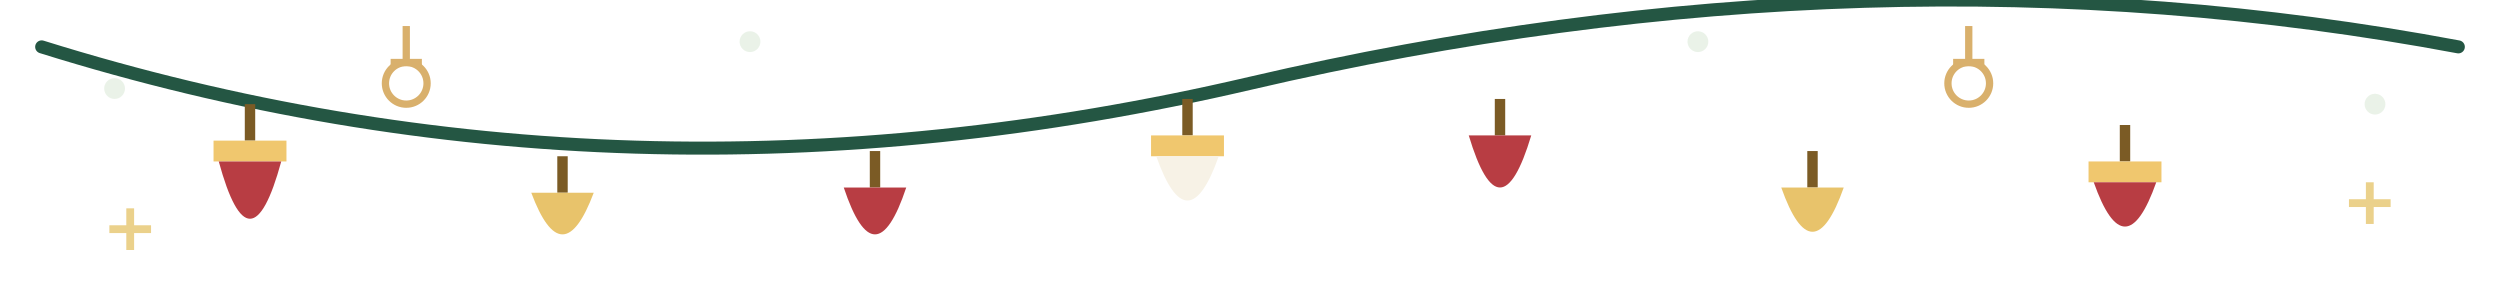
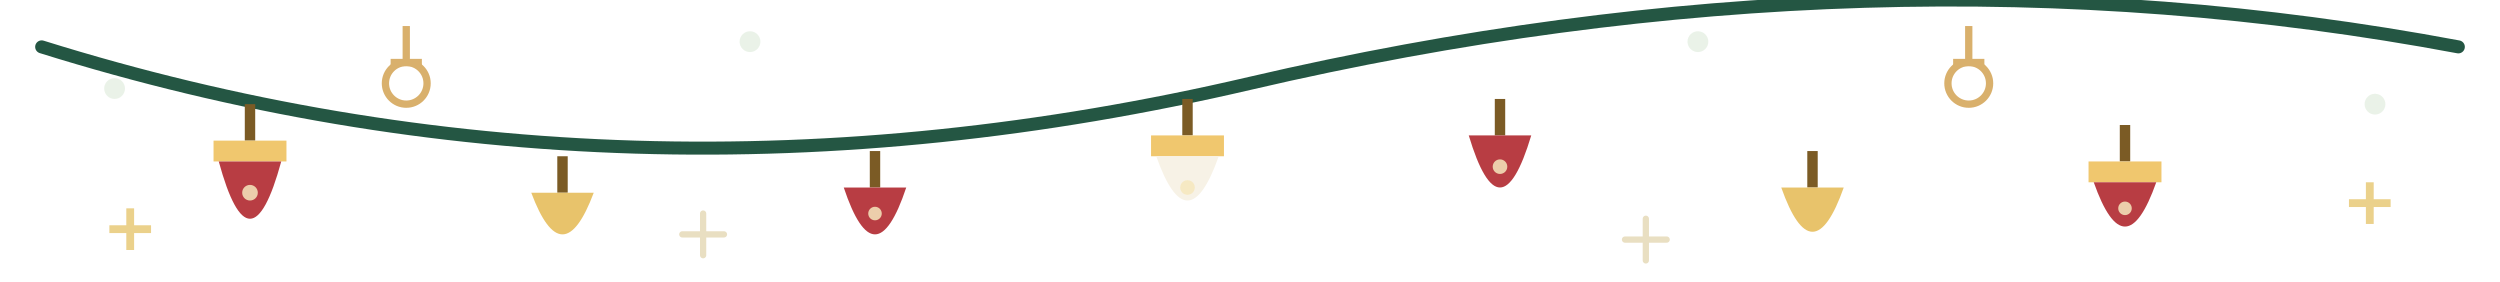
<svg xmlns="http://www.w3.org/2000/svg" viewBox="0 0 480 54" role="img" aria-label="Decorative Christmas string lights">
  <path d="M8 9 Q120 44 240 16 T472 9" fill="none" stroke="#245643" stroke-width="2.5" stroke-linecap="round" />
  <g stroke="#7b5b25" stroke-width="2">
    <path d="M48 20v7M108 30v7M168 29v7M228 19v7M288 19v7M348 29v7M408 24v7" />
  </g>
  <g fill="#f0c76e">
    <path d="M41 27h14v4H41zM221 26h14v4h-14zM401 31h14v4h-14z" />
  </g>
  <g fill="#b83d43">
    <path d="M42 31q6 22 12 0zM162 36q6 18 12 0zM282 26q6 20 12 0zM402 35q6 17 12 0z" />
  </g>
  <g fill="#e8c36b">
    <path d="M102 37q6 16 12 0zM342 36q6 17 12 0z" />
  </g>
  <g fill="#f7f2e6">
    <path d="M222 30q6 17 12 0z" />
  </g>
  <g fill="none" stroke="#e6c56e" stroke-width="1.5" opacity=".8">
    <path d="M25 40v8m-4-4h8M455 35v8m-4-4h8" />
  </g>
  <g fill="none" stroke="#d5a75c" stroke-width="1.4" opacity=".9">
    <path d="M78 5v7m-3 0h6M378 5v7m-3 0h6" />
    <circle cx="78" cy="16" r="4" />
    <circle cx="378" cy="16" r="4" />
  </g>
  <g fill="#e8f1e6" opacity=".9">
    <circle cx="22" cy="17" r="2" />
    <circle cx="144" cy="8" r="2" />
    <circle cx="326" cy="8" r="2" />
    <circle cx="456" cy="20" r="2" />
  </g>
+   <g fill="#f6e8bd" opacity=".85">
+     <circle cx="48" cy="37" r="1.5" />
+     <circle cx="168" cy="41" r="1.3" />
+     <circle cx="228" cy="36" r="1.4" />
+     <circle cx="288" cy="32" r="1.4" />
+     <circle cx="408" cy="40" r="1.3" />
+   </g>
+   <g fill="none" stroke="#e5d9b7" stroke-width="1.2" stroke-linecap="round" opacity=".85">
+     <path d="M135 41v8m-4-4h8M316 42v8m-4-4h8" />
+   </g>
</svg>
